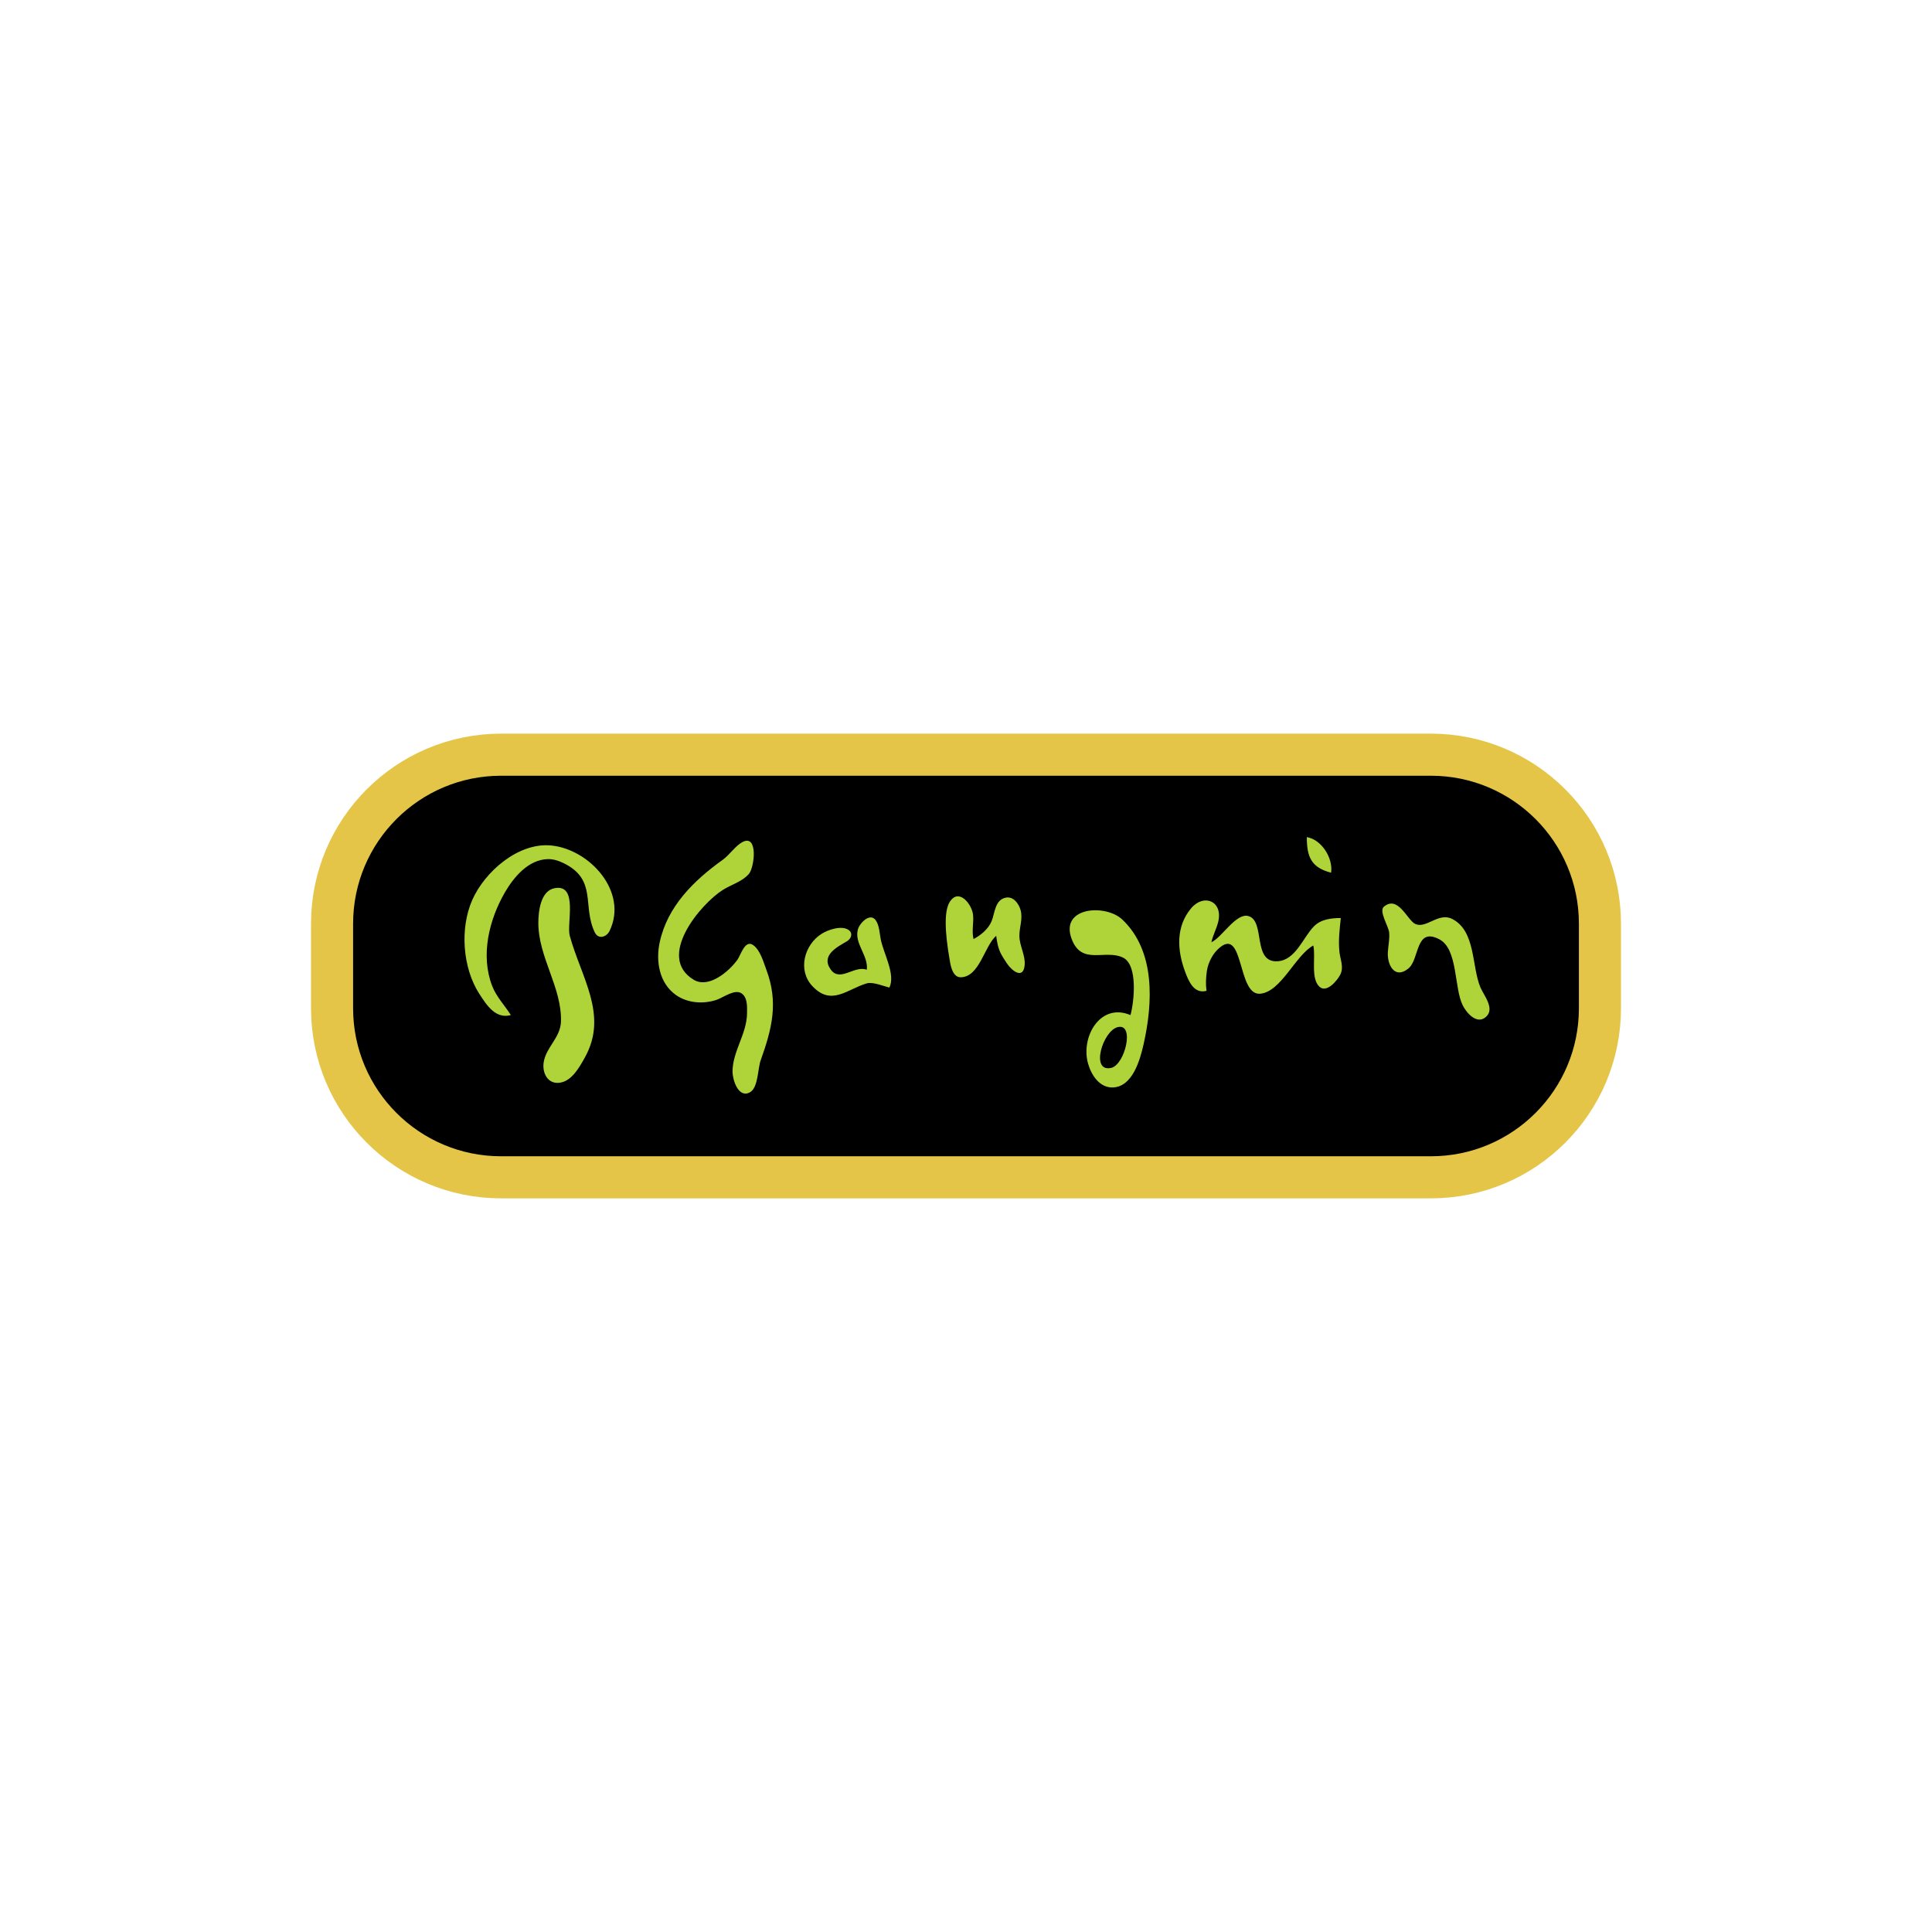
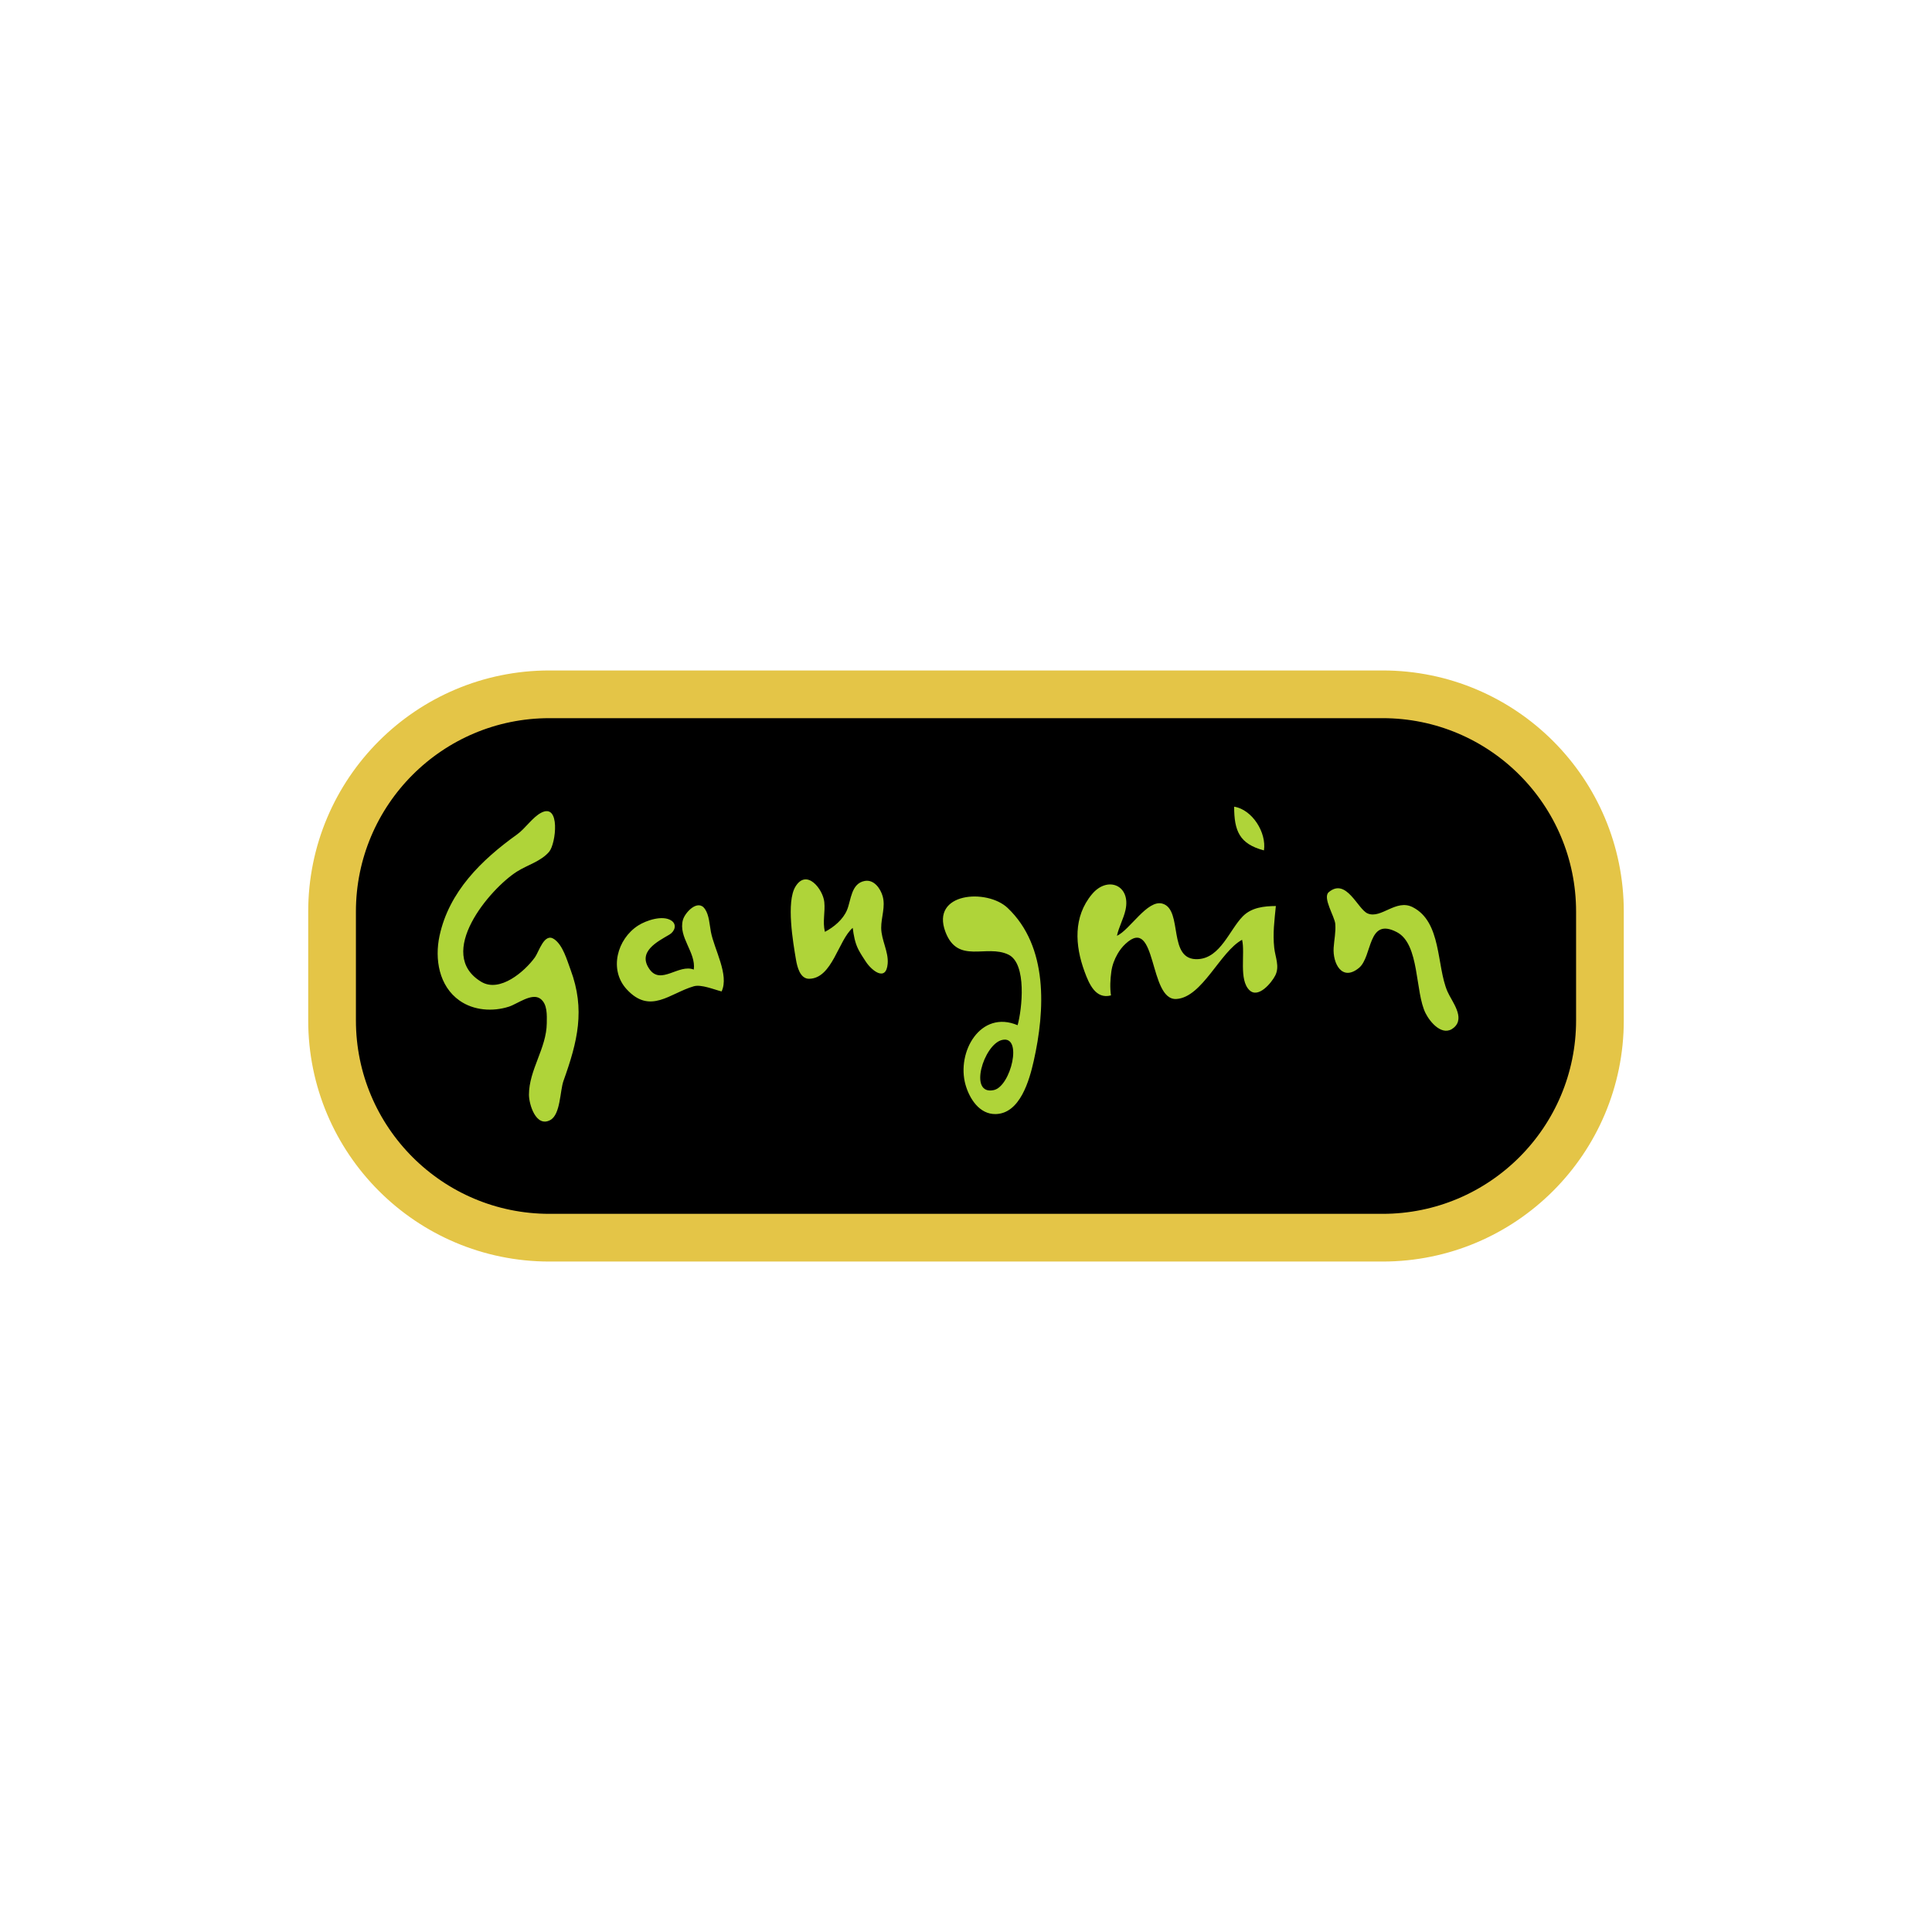
<svg xmlns="http://www.w3.org/2000/svg" width="512" height="512" viewBox="0 0 512 512" version="1.1" id="svg2237">
  <style id="style2189">
#keylines circle, #keylines rect { 
   vector-effect: non-scaling-stroke;
   fill: none;
   stroke: #0000FF;
}
#mask path, #mask rect, #mask circle, #hatching path { 
   vector-effect: non-scaling-stroke;
   fill: none;
   stroke: #FF0000;
}
#keylines, #mask {
   opacity: 0.5;
}
</style>
  <defs id="defs2197">
    <clipPath clipPathUnits="userSpaceOnUse" id="clipHatching">
      <rect width="8" height="8" x="0" y="0" id="rect2191" />
    </clipPath>
    <pattern patternUnits="userSpaceOnUse" width="8" height="8" id="hatching">
      <path d="M 1,-1 -1,1 M 9,7 7,9 M 9,-1 -1,9" clip-path="url(#clipHatching)" id="path2194" />
    </pattern>
  </defs>
  <g id="layer1" style="display:inline">
-     <rect style="display:inline;opacity:1;fill:#000000;fill-opacity:1;stroke:#e4c547;stroke-width:11.15;stroke-miterlimit:3;stroke-dasharray:none;stroke-opacity:1;paint-order:normal" id="rect4690" width="336" height="112" x="88" y="200" ry="44.8" />
-     <g id="use2273" style="display:inline;fill:#afd439;fill-opacity:1" transform="translate(10.95923,-4.61522)">
-       <path style="fill:#afd439;fill-opacity:1;stroke:none;stroke-width:0.429" d="m 335.36,226.462 c 4.3e-4,5.219 1.145,8.047 6.431,9.432 0.584,-3.813 -2.486,-8.797 -6.431,-9.432 m -149.553,1.306 c -1.884,0.982 -3.421,3.405 -5.224,4.696 -7.684,5.503 -14.665,12.34 -16.715,21.866 -1.076,4.999 -0.138,10.844 4.321,13.983 3.05,2.147 7.178,2.434 10.679,1.298 1.799,-0.584 4.919,-3.03 6.74,-1.712 1.582,1.144 1.422,3.581 1.404,5.296 -0.056,5.421 -3.845,10.054 -3.845,15.435 4.3e-4,2.061 1.507,7.113 4.585,5.473 2.247,-1.197 2.089,-6.297 2.869,-8.475 3.026,-8.451 4.757,-15.345 1.516,-24.01 -0.768,-2.052 -1.638,-5.272 -3.543,-6.576 -2.131,-1.459 -3.266,2.72 -4.139,3.931 -2.211,3.065 -7.578,7.701 -11.589,5.279 -10.016,-6.049 1.839,-20.059 7.715,-23.788 2.244,-1.424 5.178,-2.194 6.946,-4.282 1.477,-1.745 2.476,-10.601 -1.722,-8.414 m -61.389,45.856 c -1.629,-2.607 -3.816,-4.805 -4.944,-7.717 -3.148,-8.125 -0.812,-17.619 3.412,-24.867 2.355,-4.041 6.248,-8.669 11.394,-8.751 1.495,-0.024 2.968,0.492 4.287,1.152 8.781,4.39 4.742,11.293 8.094,18.253 0.946,1.964 3.136,1.276 3.935,-0.39 4.973,-10.374 -5.295,-21.612 -15.459,-22.625 -8.733,-0.87 -17.671,6.963 -20.969,14.504 -3.289,7.521 -2.532,17.994 1.934,24.867 1.929,2.968 4.289,6.67 8.316,5.574 M 136,240 c -3.712,0.71 -4.293,6.143 -4.293,9.185 0,9.158 6.264,17.101 5.995,26.153 -0.127,4.261 -3.9,6.745 -4.567,10.719 -0.465,2.77 0.958,5.867 4.145,5.505 3.309,-0.375 5.367,-4.211 6.8,-6.791 6.207,-11.172 -1.044,-21.176 -4.046,-32.156 C 139.15,249.382 142.362,238.783 136,240 m 117.041,12.615 c 0.211,1.63 0.485,3.241 1.25,4.716 0.46,0.889 1.029,1.735 1.576,2.572 1.273,1.949 4.391,4.431 4.721,0.427 0.213,-2.583 -1.387,-5.103 -1.399,-7.715 -0.01,-2.308 0.969,-4.564 0.306,-6.86 -0.478,-1.653 -1.865,-3.617 -3.843,-3.268 -2.975,0.525 -2.953,4.145 -3.833,6.263 -0.859,2.067 -2.855,3.721 -4.781,4.723 -0.529,-2.229 0.093,-4.214 -0.129,-6.431 -0.275,-2.74 -3.794,-7.308 -6.225,-3.332 -2.027,3.315 -0.512,12.075 0.113,15.766 0.258,1.524 0.876,4.16 2.856,4.128 4.987,-0.082 6.266,-8.311 9.388,-10.987 m 55.737,14.577 c -0.244,-1.713 -0.156,-3.428 0.078,-5.145 0.184,-1.348 0.668,-2.643 1.348,-3.82 0.464,-0.804 1.036,-1.542 1.717,-2.174 6.84,-6.353 4.944,12.329 11.008,11.908 5.587,-0.388 9.385,-10.198 14.147,-12.774 0.701,2.946 -0.757,8.641 1.598,10.887 1.928,1.838 4.772,-1.633 5.554,-3.169 1.005,-1.976 0,-3.972 -0.217,-6.002 -0.334,-3.112 0.052,-5.948 0.354,-9.004 -2.562,0.021 -5.253,0.304 -7.148,2.235 -2.85,2.906 -4.805,8.91 -9.573,9.224 -6.83,0.451 -3.175,-10.697 -7.774,-11.979 -3.248,-0.905 -7,5.666 -9.805,6.951 0.418,-1.94 1.419,-3.652 1.849,-5.574 1.193,-5.325 -3.856,-7.443 -7.222,-3.423 -4.088,4.882 -3.692,11.072 -1.617,16.714 0.987,2.685 2.398,6.017 5.704,5.145 m 47,-22.283 c -1.393,1.171 1.279,5.246 1.408,6.848 0.141,1.75 -0.235,3.413 -0.351,5.145 -0.222,3.33 1.774,7.355 5.444,4.371 2.999,-2.438 1.79,-11.108 8.221,-7.725 4.94,2.599 3.86,12.896 6.182,17.501 0.992,1.968 3.671,5.144 6.083,3.112 2.566,-2.16 -0.453,-5.685 -1.375,-7.828 -2.381,-5.534 -1.208,-15.008 -7.518,-18.197 -3.588,-1.813 -6.775,2.586 -9.69,1.373 -2.162,-0.9 -4.597,-7.8 -8.404,-4.601 m -67.151,28.714 c -8.011,-3.395 -13.243,5.804 -11.238,12.862 0.856,3.013 3.016,6.399 6.522,6.316 5.257,-0.123 7.254,-7.293 8.194,-11.461 2.469,-10.949 3.153,-24.695 -5.628,-33.024 -4.451,-4.221 -16.649,-3.371 -13.429,5.155 2.68,7.094 8.824,2.619 13.594,4.916 4.04,1.944 2.934,11.858 1.985,15.235 m -69.885,-12.005 c -3.25,-1.281 -7.077,3.392 -9.543,-0.058 -2.712,-3.795 1.728,-5.986 4.3,-7.504 1.127,-0.665 1.679,-2.177 0.388,-3.02 -1.895,-1.238 -5.445,-0.021 -7.151,1.072 -4.535,2.904 -6.353,9.541 -2.481,13.758 5.087,5.54 9.326,0.842 14.486,-0.645 1.606,-0.463 4.383,0.714 6.002,1.113 1.683,-3.563 -1.592,-9.063 -2.311,-12.862 -0.293,-1.552 -0.367,-3.616 -1.299,-4.953 -1.523,-2.183 -4.292,0.77 -4.738,2.381 -1.039,3.75 2.852,6.989 2.346,10.718 m 66.492,15.2 c 4.614,-1.164 1.954,10.018 -1.751,10.809 -5.543,1.182 -2.197,-9.812 1.751,-10.809 m -10.755,5.379 0.429,0.429 z" id="path4693" />
+     <rect style="display:inline;opacity:1;fill:#000000;fill-opacity:1;stroke:#e4c547;stroke-width:12.643;stroke-miterlimit:3;stroke-dasharray:none;stroke-opacity:1;paint-order:normal" id="rect4690" width="336" height="144" x="88" y="184" ry="57.6" />
+     <g id="use2273" style="display:inline;fill:#afd439;fill-opacity:1" transform="matrix(1.227929,0,0,1.227929,-164.7728,-332.1652)">
+       <path style="fill:#afd439;fill-opacity:1;stroke:none;stroke-width:0.429" d="m 400.54,444.606 c 4.3e-4,5.219 1.145,8.047 6.431,9.432 0.584,-3.813 -2.486,-8.797 -6.431,-9.432 m -149.553,1.306 c -1.884,0.982 -3.421,3.405 -5.224,4.696 -7.684,5.503 -14.665,12.34 -16.715,21.866 -1.076,4.999 -0.138,10.844 4.321,13.983 3.05,2.147 7.178,2.434 10.679,1.298 1.799,-0.584 4.919,-3.03 6.74,-1.712 1.582,1.144 1.422,3.581 1.404,5.296 -0.056,5.421 -3.845,10.054 -3.845,15.435 4.3e-4,2.061 1.507,7.113 4.585,5.473 2.247,-1.197 2.089,-6.297 2.869,-8.475 3.026,-8.451 4.757,-15.345 1.516,-24.01 -0.768,-2.052 -1.638,-5.272 -3.543,-6.576 -2.131,-1.459 -3.266,2.72 -4.139,3.931 -2.211,3.065 -7.578,7.701 -11.589,5.279 -10.016,-6.049 1.839,-20.059 7.715,-23.788 2.244,-1.424 5.178,-2.194 6.946,-4.282 1.477,-1.745 2.476,-10.601 -1.722,-8.414 m 67.234,24.847 c 0.211,1.63 0.485,3.241 1.25,4.716 0.46,0.889 1.029,1.735 1.576,2.572 1.273,1.949 4.391,4.431 4.721,0.427 0.213,-2.583 -1.387,-5.103 -1.399,-7.715 -0.01,-2.308 0.969,-4.564 0.306,-6.86 -0.478,-1.653 -1.865,-3.617 -3.843,-3.268 -2.975,0.525 -2.953,4.145 -3.833,6.263 -0.859,2.067 -2.855,3.721 -4.781,4.723 -0.529,-2.229 0.093,-4.214 -0.129,-6.431 -0.275,-2.74 -3.794,-7.308 -6.225,-3.332 -2.027,3.315 -0.512,12.075 0.113,15.766 0.258,1.524 0.876,4.16 2.856,4.128 4.987,-0.082 6.266,-8.311 9.388,-10.987 m 55.737,14.577 c -0.244,-1.713 -0.156,-3.428 0.078,-5.145 0.184,-1.348 0.668,-2.643 1.348,-3.82 0.464,-0.804 1.036,-1.542 1.717,-2.174 6.84,-6.353 4.944,12.329 11.008,11.908 5.587,-0.388 9.385,-10.198 14.147,-12.774 0.701,2.946 -0.757,8.641 1.598,10.887 1.928,1.838 4.772,-1.633 5.554,-3.169 1.005,-1.976 0,-3.972 -0.217,-6.002 -0.334,-3.112 0.052,-5.948 0.354,-9.004 -2.562,0.021 -5.253,0.304 -7.148,2.235 -2.85,2.906 -4.805,8.91 -9.573,9.224 -6.83,0.451 -3.175,-10.697 -7.774,-11.979 -3.248,-0.905 -7,5.666 -9.805,6.951 0.418,-1.94 1.419,-3.652 1.849,-5.574 1.193,-5.325 -3.856,-7.443 -7.222,-3.423 -4.088,4.882 -3.692,11.072 -1.617,16.714 0.987,2.685 2.398,6.017 5.704,5.145 m 47,-22.283 c -1.393,1.171 1.279,5.246 1.408,6.848 0.141,1.75 -0.235,3.413 -0.351,5.145 -0.222,3.33 1.774,7.355 5.444,4.371 2.999,-2.438 1.79,-11.108 8.221,-7.725 4.94,2.599 3.86,12.896 6.182,17.501 0.992,1.968 3.671,5.144 6.083,3.112 2.566,-2.16 -0.453,-5.685 -1.375,-7.828 -2.381,-5.534 -1.208,-15.008 -7.518,-18.197 -3.588,-1.813 -6.775,2.586 -9.69,1.373 -2.162,-0.9 -4.597,-7.8 -8.404,-4.601 m -67.151,28.714 c -8.011,-3.395 -13.243,5.804 -11.238,12.862 0.856,3.013 3.016,6.399 6.522,6.316 5.257,-0.123 7.254,-7.293 8.194,-11.461 2.469,-10.949 3.153,-24.695 -5.628,-33.024 -4.451,-4.221 -16.649,-3.371 -13.429,5.155 2.68,7.094 8.824,2.619 13.594,4.916 4.04,1.944 2.934,11.858 1.985,15.235 m -69.885,-12.005 c -3.25,-1.281 -7.077,3.392 -9.543,-0.058 -2.712,-3.795 1.728,-5.986 4.3,-7.504 1.127,-0.665 1.679,-2.177 0.388,-3.02 -1.895,-1.238 -5.445,-0.021 -7.151,1.072 -4.535,2.904 -6.353,9.541 -2.481,13.758 5.087,5.54 9.326,0.842 14.486,-0.645 1.606,-0.463 4.383,0.714 6.002,1.113 1.683,-3.563 -1.592,-9.063 -2.311,-12.862 -0.293,-1.552 -0.367,-3.616 -1.299,-4.953 -1.523,-2.183 -4.292,0.77 -4.738,2.381 -1.039,3.75 2.852,6.989 2.346,10.718 m 66.492,15.2 c 4.614,-1.164 1.954,10.018 -1.751,10.809 -5.543,1.182 -2.197,-9.812 1.751,-10.809 m -10.755,5.379 0.429,0.429 z" id="path4693" />
    </g>
  </g>
  <g id="layer2" style="display:none" />
  <g id="keylines" style="display:none">
    <circle cx="256" cy="256" r="80" id="circle2219" style="display:inline" />
    <circle cx="256" cy="256" r="176" id="circle2221" style="display:inline" />
    <rect width="256" height="352" x="128" y="80" ry="24" id="rect2223" style="display:inline" />
    <rect width="352" height="256" x="80" y="128" ry="24" id="rect2225" style="display:inline" />
    <rectn width="304" height="304" x="104" y="104" ry="24" />
  </g>
  <g id="mask" style="display:none">
    <path d="M 0,0 V 512 H 512 V 0 Z M 64,64 H 448 V 448 H 64 Z" style="fill:url(#hatching)" id="path2228" />
    <path d="m 256,512 c 112.178,0 174.578,0 215.289,-40.711 C 512,430.578 512,368.178 512,256 512,143.822 512,81.422 471.289,40.711 430.578,0 368.178,0 256,0 143.822,0 81.422,0 40.711,40.711 0,81.422 0,143.822 0,256 0,368.178 0,430.578 40.711,471.289 81.422,512 143.822,512 256,512 Z" id="path2230" />
    <circle cx="256" cy="256" r="256" id="circle2232" />
    <rect width="512" height="512" x="0" y="0" ry="128" id="rect2234" />
  </g>
</svg>
